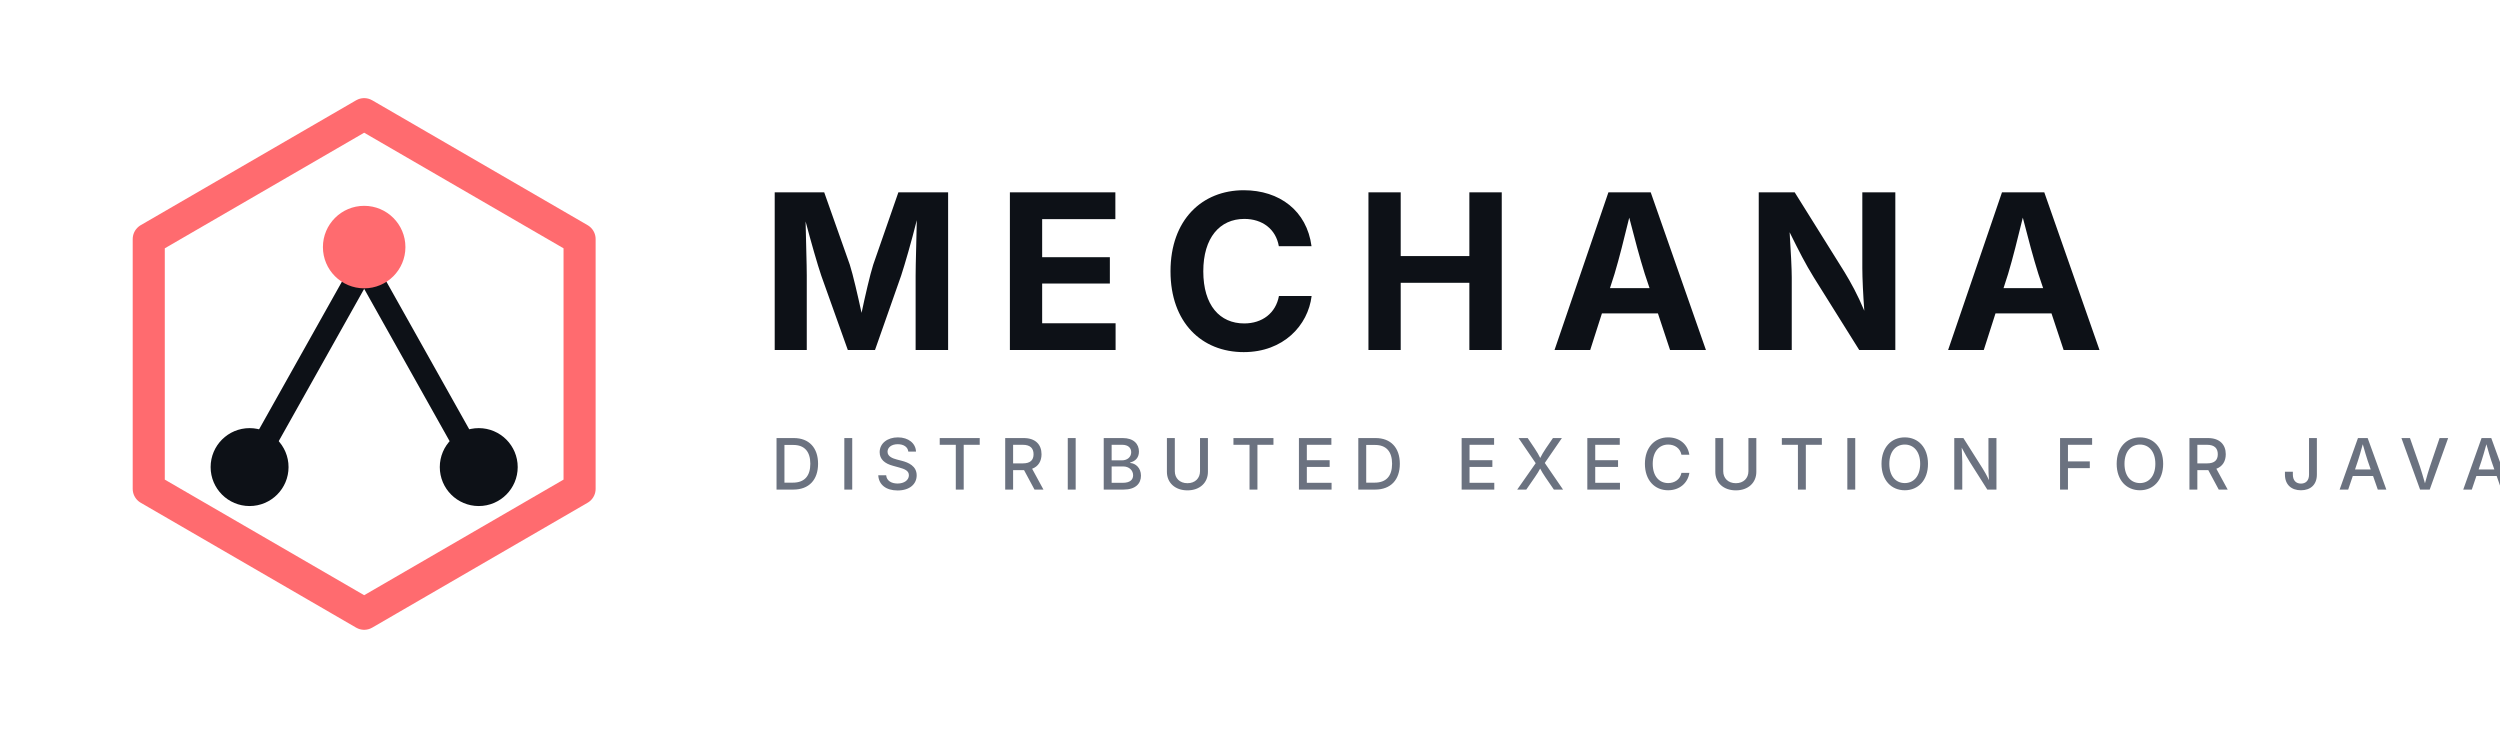
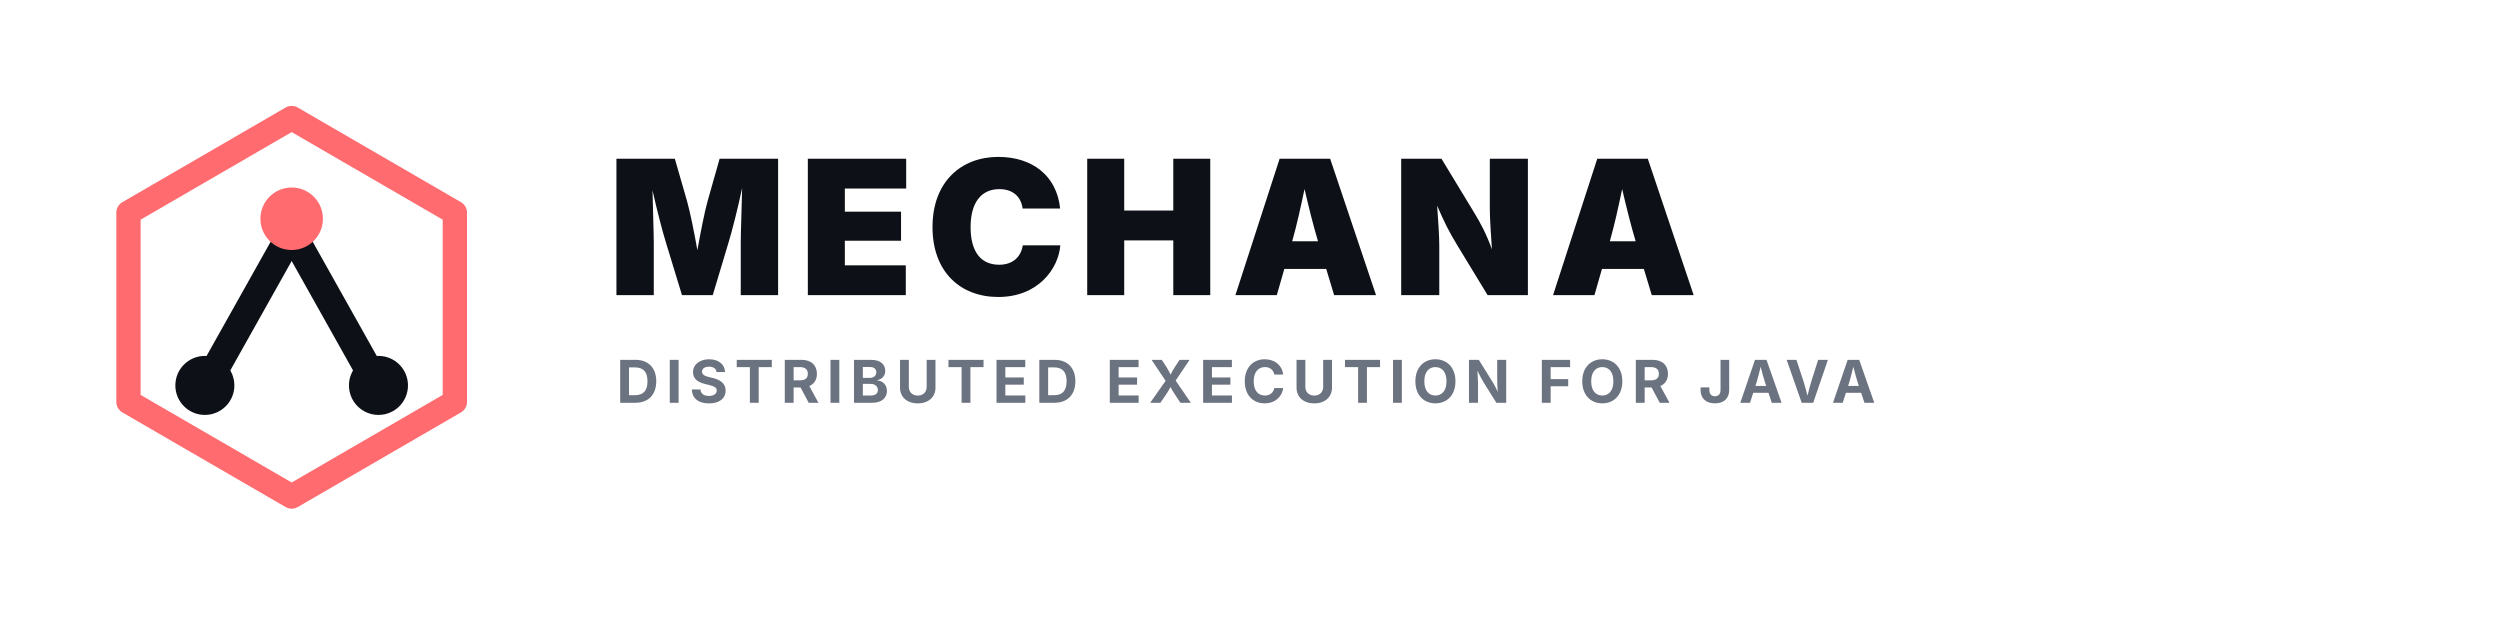
- <svg xmlns="http://www.w3.org/2000/svg" viewBox="0 0 1200 360" role="img" aria-labelledby="title desc">
-   <g transform="translate(34 35) scale(1.1)">
+ <svg xmlns="http://www.w3.org/2000/svg" viewBox="0 0 1440 360" role="img" aria-labelledby="title desc">
+   <g transform="translate(40 50)">
    <path d="M128 18 L222 72.5 L222 181.5 L128 236 L34 181.5 L34 72.5 Z" fill="none" stroke="#FF6B6F" stroke-width="14" stroke-linejoin="round" />
-     <path d="M128 84 L82 166" fill="none" stroke="#0D1117" stroke-width="10" stroke-linecap="round" />
-     <path d="M128 84 L174 166" fill="none" stroke="#0D1117" stroke-width="10" stroke-linecap="round" />
+     <path d="M128 84 L82 166" fill="none" stroke="#0D1117" stroke-width="16" stroke-linecap="round" />
+     <path d="M128 84 L174 166" fill="none" stroke="#0D1117" stroke-width="16" stroke-linecap="round" />
    <circle cx="128" cy="76" r="18" fill="#FF6B6F" />
    <circle cx="78" cy="172" r="17" fill="#0D1117" />
    <circle cx="178" cy="172" r="17" fill="#0D1117" />
  </g>
-   <text x="365" y="168" fill="#0D1117" font-family="Sora, Inter, ui-sans-serif, system-ui, -apple-system, BlinkMacSystemFont, 'Segoe UI', sans-serif" font-size="104" font-weight="700" letter-spacing="16">MECHANA</text>
-   <text x="370" y="235" fill="#6B7280" font-family="Sora, Inter, ui-sans-serif, system-ui, -apple-system, BlinkMacSystemFont, 'Segoe UI', sans-serif" font-size="34" font-weight="500" letter-spacing="8">DISTRIBUTED EXECUTION FOR JAVA</text>
+   <text x="350" y="170" fill="#0D1117" font-family="Sora, Inter, Arial, Helvetica, sans-serif" font-size="108" font-weight="850" letter-spacing="7">MECHANA</text>
+   <text x="355" y="232" fill="#6B7280" font-family="Sora, Inter, Arial, Helvetica, sans-serif" font-size="34" font-weight="650" letter-spacing="4">DISTRIBUTED EXECUTION FOR JAVA</text>
</svg>
